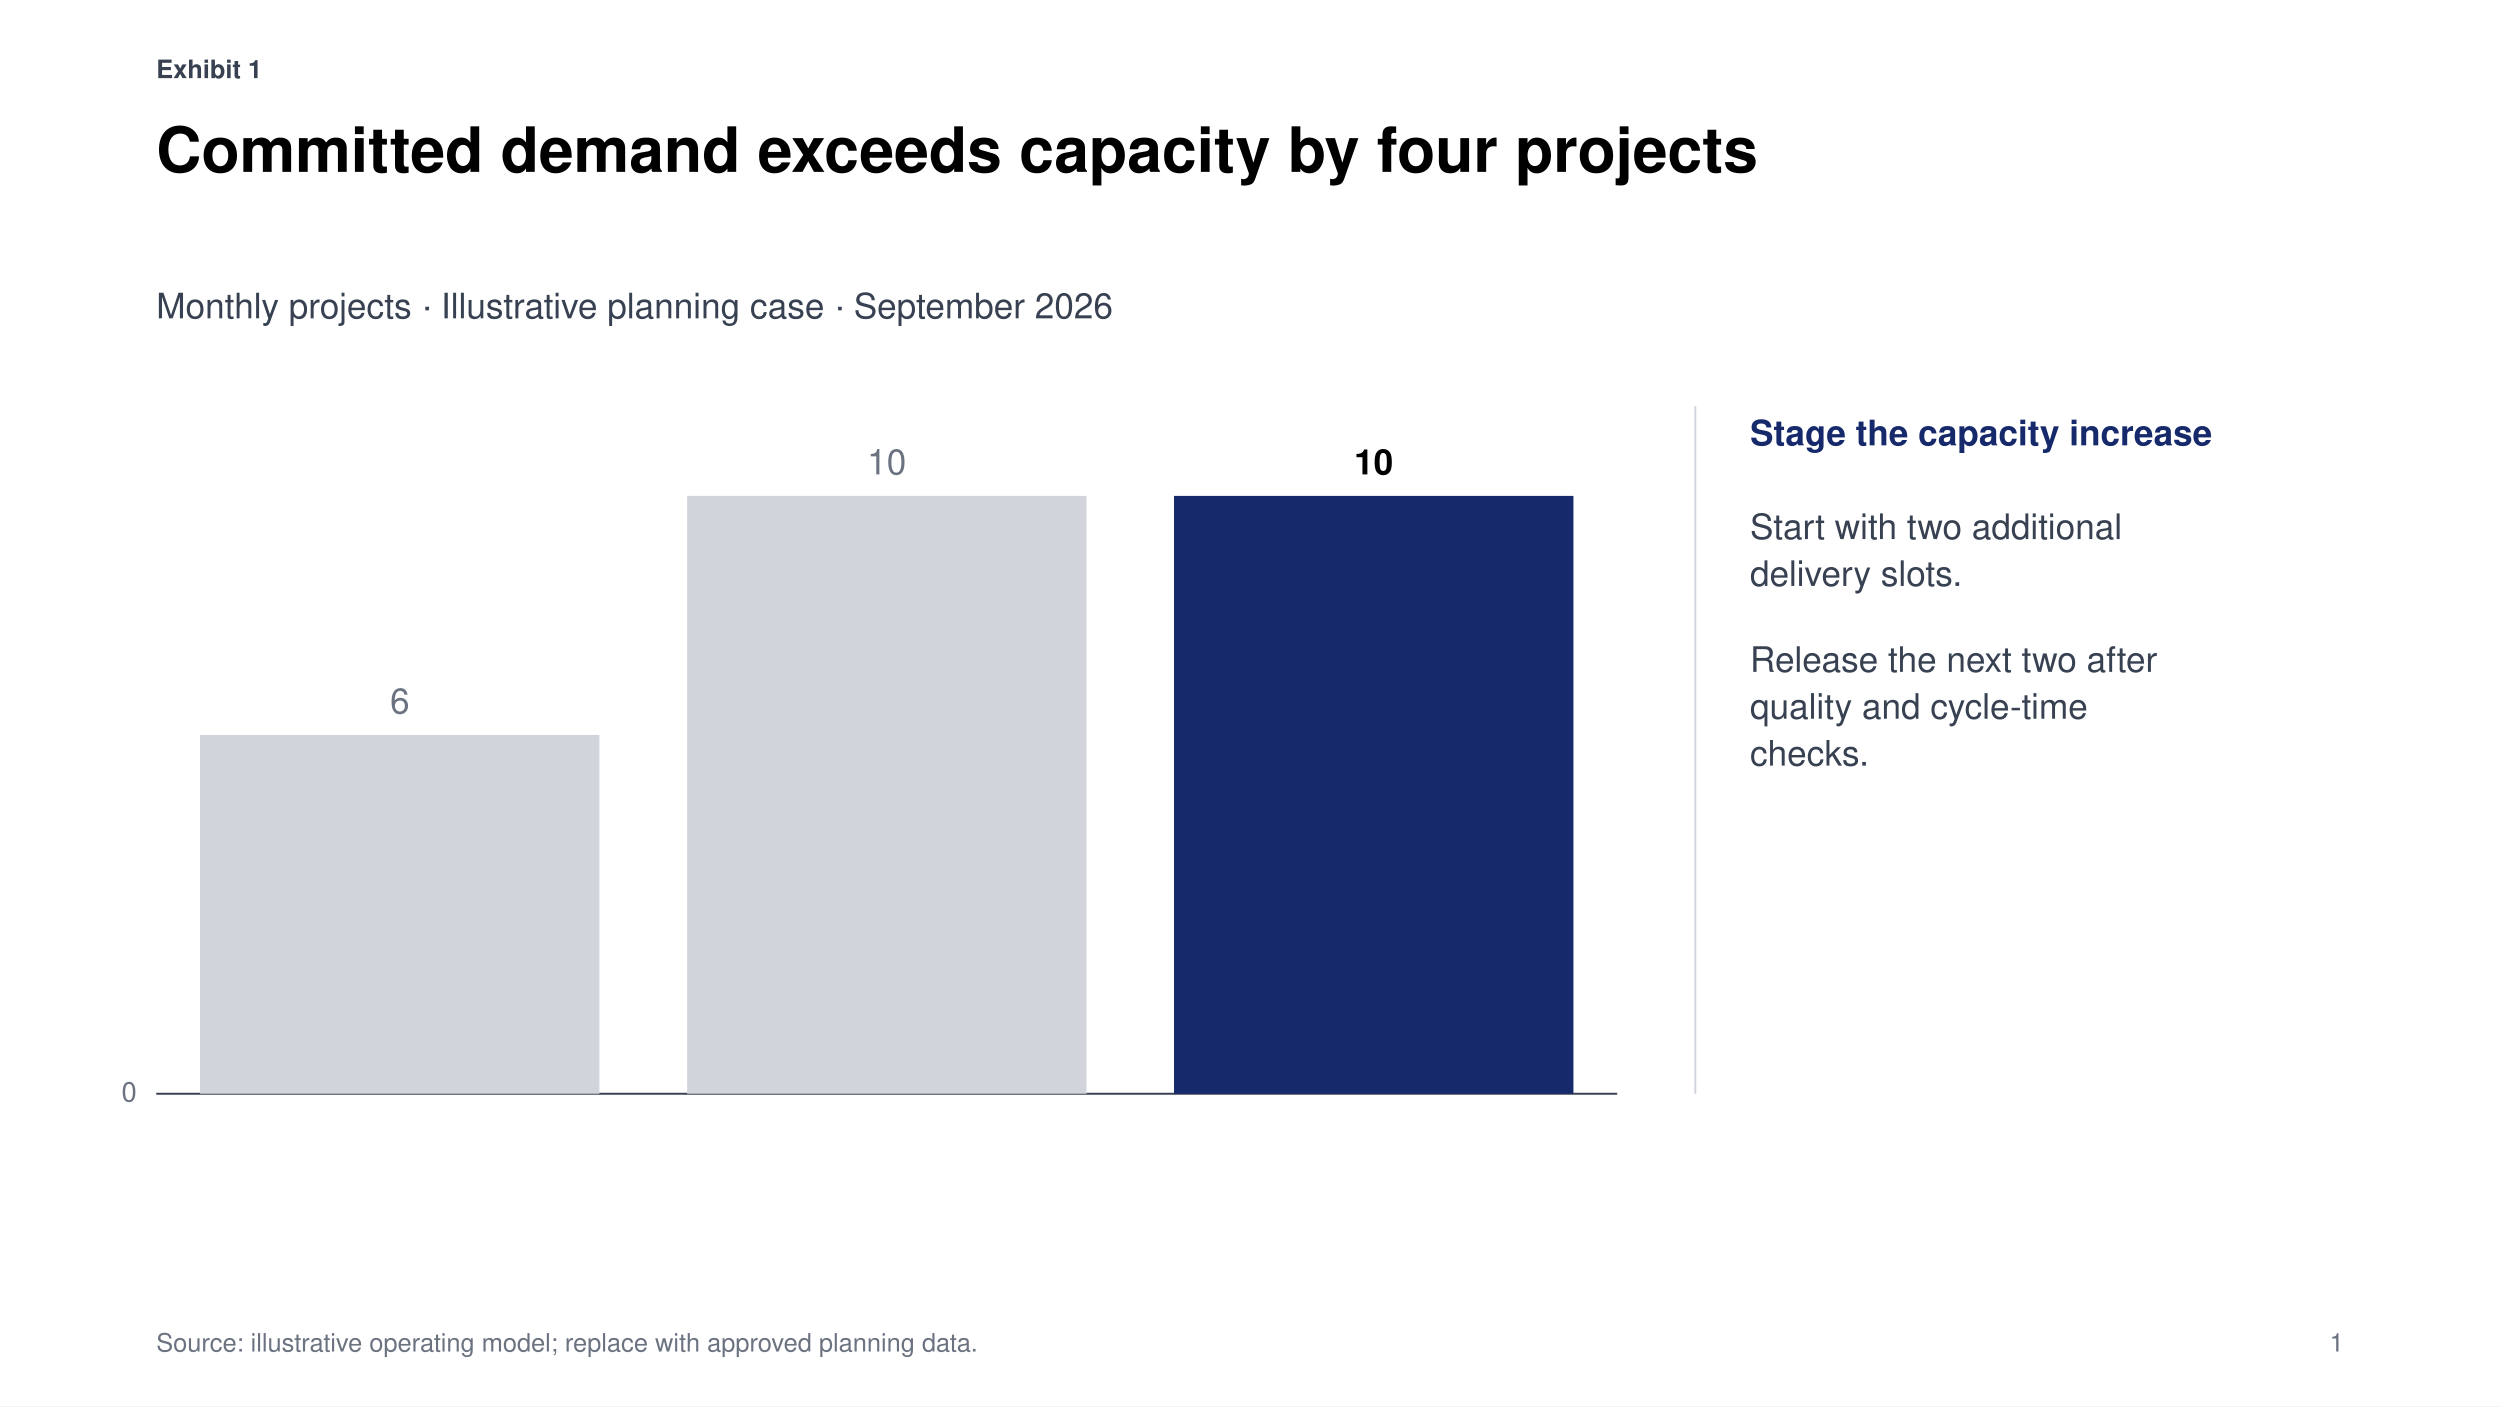
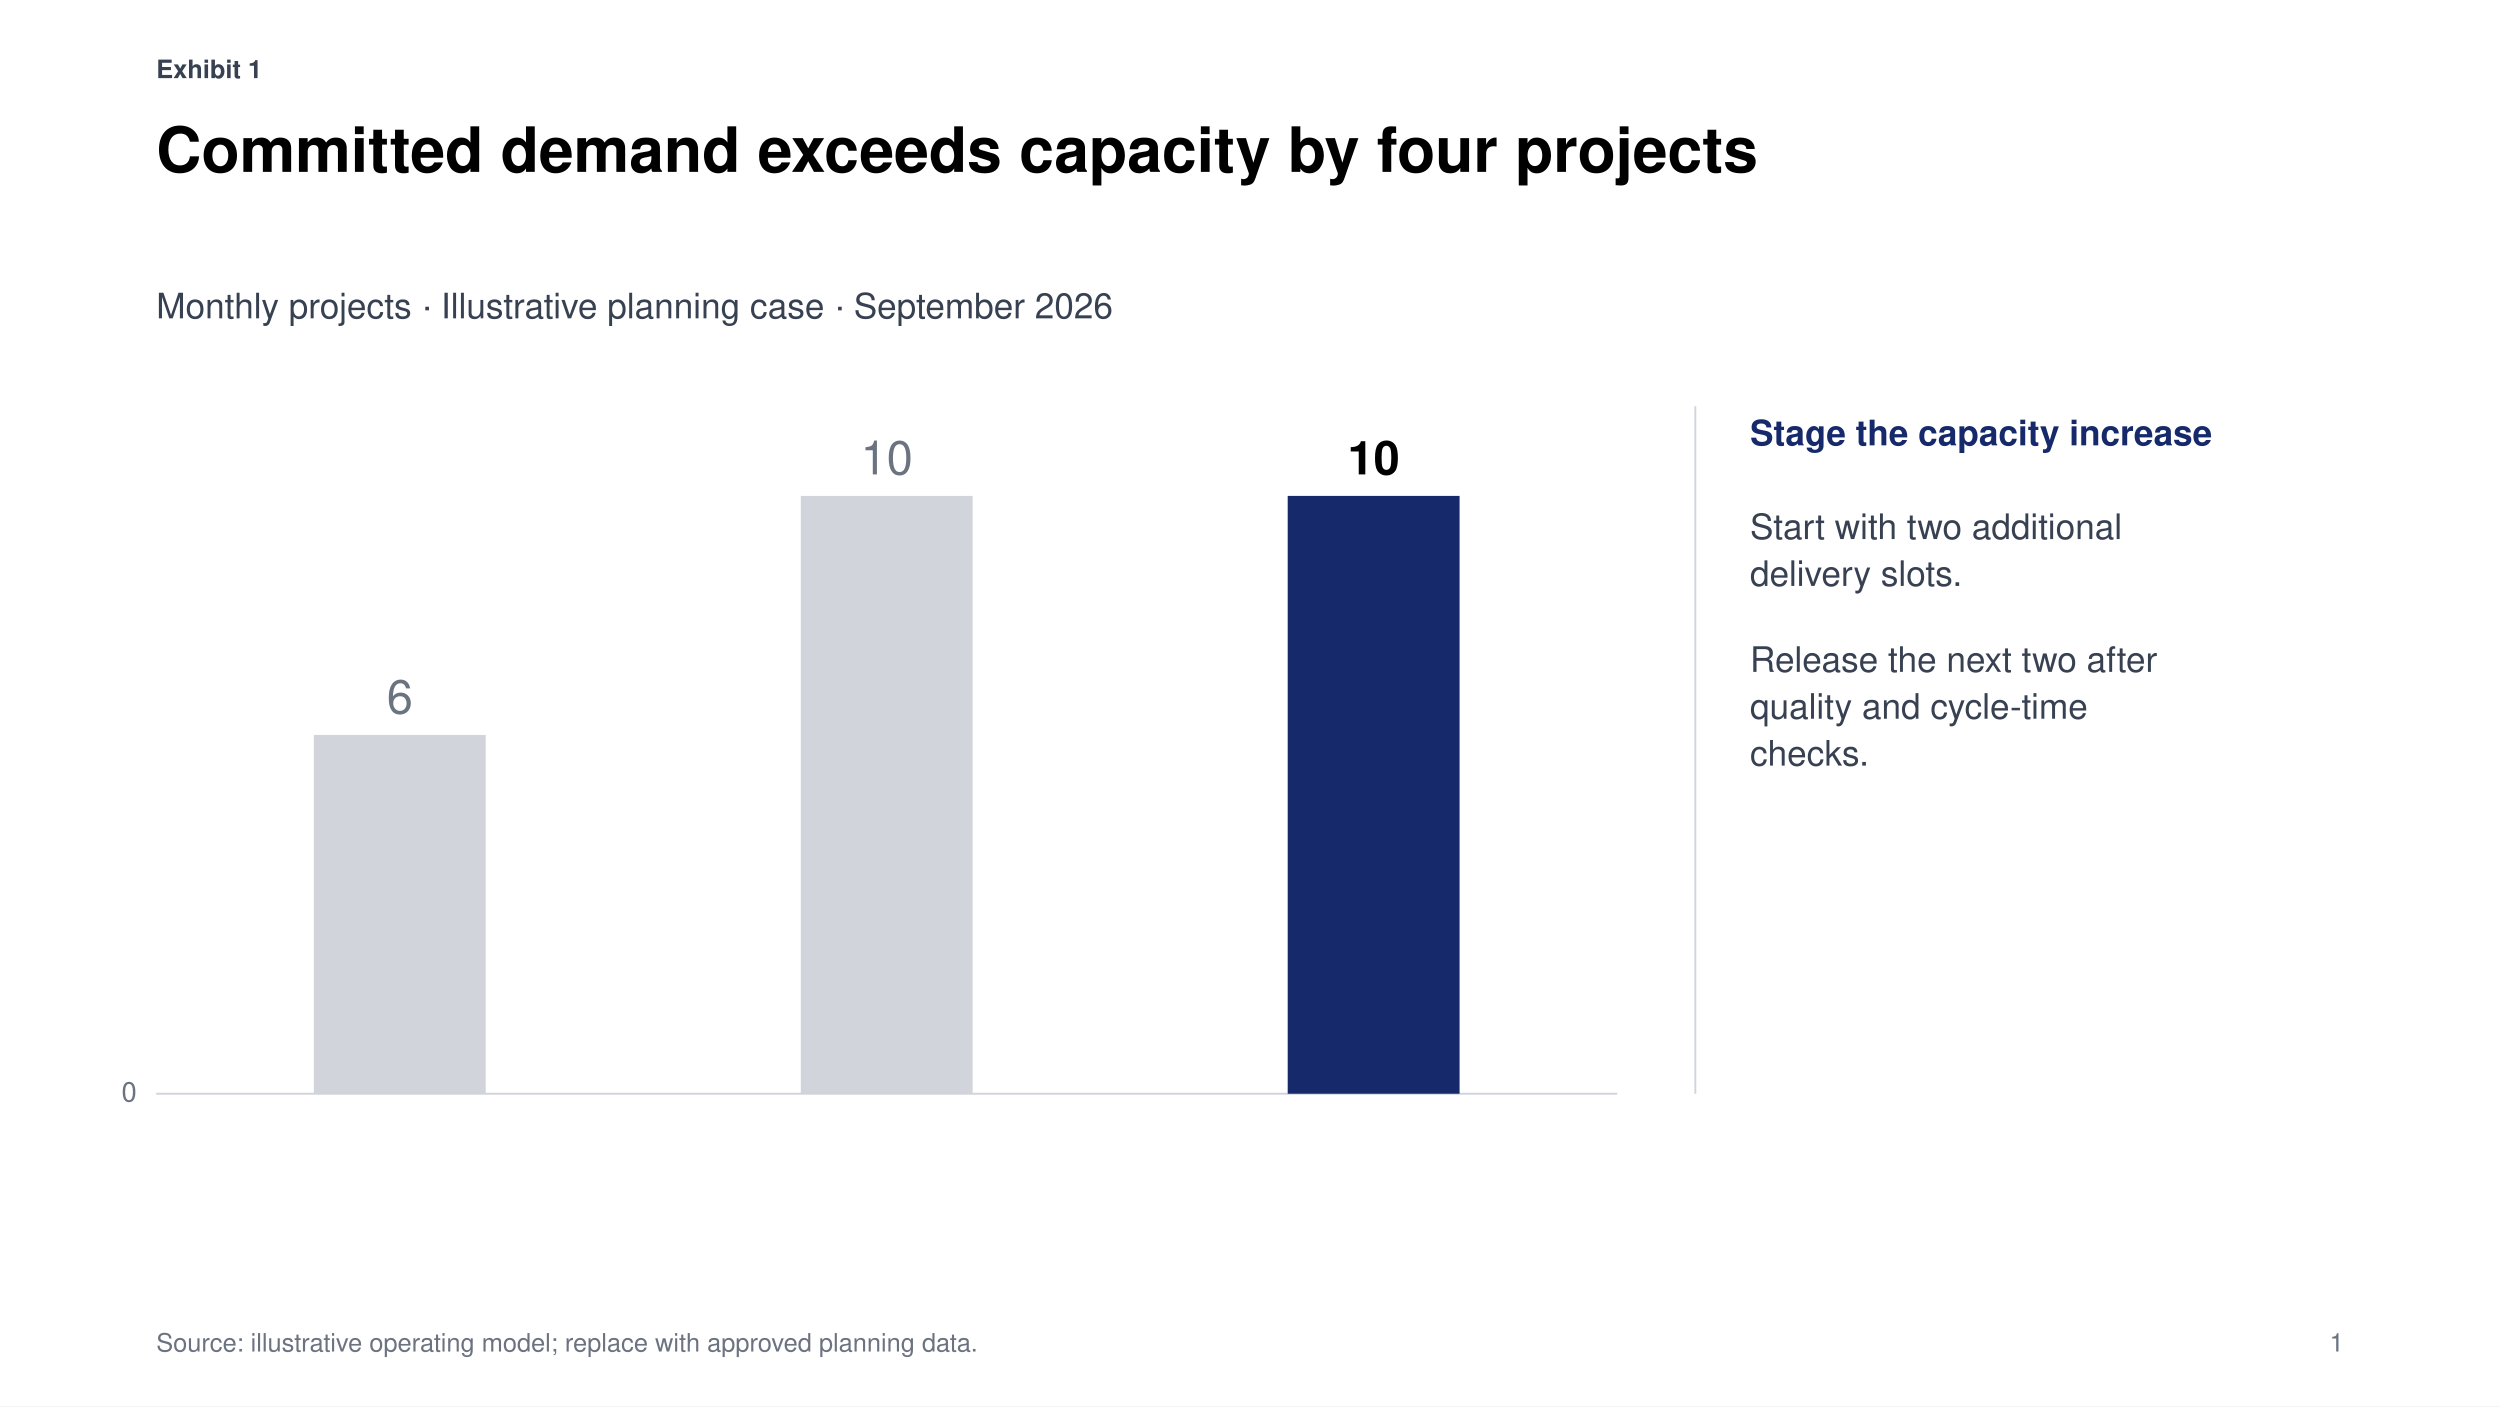
<svg xmlns="http://www.w3.org/2000/svg" viewBox="0 0 1280 720" width="1280" height="720" role="img" aria-label="Committed demand exceeds capacity by four projects">
  <rect width="1280" height="720" fill="#FFFFFF" />
  <text x="80.0" y="40.0" font-family="'Helvetica Neue', Helvetica, Arial, 'Hiragino Sans', 'Yu Gothic', 'Noto Sans JP', 'Meiryo', sans-serif" font-size="13" fill="#374151" font-weight="600" text-anchor="start">Exhibit 1</text>
  <text x="80.0" y="88.0" font-family="'Helvetica Neue', Helvetica, Arial, 'Hiragino Sans', 'Yu Gothic', 'Noto Sans JP', 'Meiryo', sans-serif" font-size="32" fill="#000000" font-weight="bold" text-anchor="start">Committed demand exceeds capacity by four projects</text>
  <text x="80.0" y="163.0" font-family="'Helvetica Neue', Helvetica, Arial, 'Hiragino Sans', 'Yu Gothic', 'Noto Sans JP', 'Meiryo', sans-serif" font-size="18" fill="#374151" font-weight="normal" text-anchor="start">Monthly projects · Illustrative planning case · September 2026</text>
-   <line x1="80.0" y1="560.0" x2="828.0" y2="560.0" stroke="#374151" />
+   <line x1="80.0" y1="560.0" x2="828.0" y2="560.0" stroke="#D1D5DB" />
  <text x="70.0" y="564.0" font-family="'Helvetica Neue', Helvetica, Arial, 'Hiragino Sans', 'Yu Gothic', 'Noto Sans JP', 'Meiryo', sans-serif" font-size="14" fill="#6B7280" font-weight="normal" text-anchor="end">0</text>
-   <rect x="102.4" y="376.3" width="204.5" height="183.7" fill="#D1D5DB" stroke="none" />
-   <text x="204.7" y="365.3" font-family="'Helvetica Neue', Helvetica, Arial, 'Hiragino Sans', 'Yu Gothic', 'Noto Sans JP', 'Meiryo', sans-serif" font-size="18" fill="#6B7280" font-weight="normal" text-anchor="middle">6</text>
-   <text x="204.7" y="578.0" font-family="'Helvetica Neue', Helvetica, Arial, 'Hiragino Sans', 'Yu Gothic', 'Noto Sans JP', 'Meiryo', sans-serif" font-size="18" fill="#374151" font-weight="normal" text-anchor="middle" />
-   <rect x="351.8" y="253.9" width="204.5" height="306.1" fill="#D1D5DB" stroke="none" />
-   <text x="454.0" y="242.9" font-family="'Helvetica Neue', Helvetica, Arial, 'Hiragino Sans', 'Yu Gothic', 'Noto Sans JP', 'Meiryo', sans-serif" font-size="18" fill="#6B7280" font-weight="normal" text-anchor="middle">10</text>
-   <text x="454.0" y="578.0" font-family="'Helvetica Neue', Helvetica, Arial, 'Hiragino Sans', 'Yu Gothic', 'Noto Sans JP', 'Meiryo', sans-serif" font-size="18" fill="#374151" font-weight="normal" text-anchor="middle" />
-   <rect x="601.1" y="253.9" width="204.5" height="306.1" fill="#15296B" stroke="none" />
-   <text x="703.3" y="242.9" font-family="'Helvetica Neue', Helvetica, Arial, 'Hiragino Sans', 'Yu Gothic', 'Noto Sans JP', 'Meiryo', sans-serif" font-size="18" fill="#000000" font-weight="bold" text-anchor="middle">10</text>
-   <text x="703.3" y="578.0" font-family="'Helvetica Neue', Helvetica, Arial, 'Hiragino Sans', 'Yu Gothic', 'Noto Sans JP', 'Meiryo', sans-serif" font-size="18" fill="#374151" font-weight="normal" text-anchor="middle" />
+   <rect x="160.7" y="376.3" width="88.0" height="183.7" fill="#D1D5DB" stroke="none" />
+   <text x="204.7" y="365.3" font-family="'Helvetica Neue', Helvetica, Arial, 'Hiragino Sans', 'Yu Gothic', 'Noto Sans JP', 'Meiryo', sans-serif" font-size="24" fill="#6B7280" font-weight="normal" text-anchor="middle">6</text>
+   <text x="204.7" y="578.0" font-family="'Helvetica Neue', Helvetica, Arial, 'Hiragino Sans', 'Yu Gothic', 'Noto Sans JP', 'Meiryo', sans-serif" font-size="24" fill="#374151" font-weight="normal" text-anchor="middle" />
+   <text x="204.7" y="606.8" font-family="'Helvetica Neue', Helvetica, Arial, 'Hiragino Sans', 'Yu Gothic', 'Noto Sans JP', 'Meiryo', sans-serif" font-size="24" fill="#374151" font-weight="normal" text-anchor="middle" />
+   <rect x="410.0" y="253.9" width="88.0" height="306.1" fill="#D1D5DB" stroke="none" />
+   <text x="454.0" y="242.9" font-family="'Helvetica Neue', Helvetica, Arial, 'Hiragino Sans', 'Yu Gothic', 'Noto Sans JP', 'Meiryo', sans-serif" font-size="24" fill="#6B7280" font-weight="normal" text-anchor="middle">10</text>
+   <text x="454.0" y="578.0" font-family="'Helvetica Neue', Helvetica, Arial, 'Hiragino Sans', 'Yu Gothic', 'Noto Sans JP', 'Meiryo', sans-serif" font-size="24" fill="#374151" font-weight="normal" text-anchor="middle" />
+   <text x="454.0" y="606.8" font-family="'Helvetica Neue', Helvetica, Arial, 'Hiragino Sans', 'Yu Gothic', 'Noto Sans JP', 'Meiryo', sans-serif" font-size="24" fill="#374151" font-weight="normal" text-anchor="middle" />
+   <rect x="659.3" y="253.9" width="88.0" height="306.1" fill="#15296B" stroke="none" />
+   <text x="703.3" y="242.9" font-family="'Helvetica Neue', Helvetica, Arial, 'Hiragino Sans', 'Yu Gothic', 'Noto Sans JP', 'Meiryo', sans-serif" font-size="24" fill="#000000" font-weight="bold" text-anchor="middle">10</text>
+   <text x="703.3" y="578.0" font-family="'Helvetica Neue', Helvetica, Arial, 'Hiragino Sans', 'Yu Gothic', 'Noto Sans JP', 'Meiryo', sans-serif" font-size="24" fill="#374151" font-weight="normal" text-anchor="middle" />
+   <text x="703.3" y="606.8" font-family="'Helvetica Neue', Helvetica, Arial, 'Hiragino Sans', 'Yu Gothic', 'Noto Sans JP', 'Meiryo', sans-serif" font-size="24" fill="#374151" font-weight="normal" text-anchor="middle" />
  <line x1="868.0" y1="208.0" x2="868.0" y2="560.0" stroke="#D1D5DB" />
  <text x="896.0" y="228.0" font-family="'Helvetica Neue', Helvetica, Arial, 'Hiragino Sans', 'Yu Gothic', 'Noto Sans JP', 'Meiryo', sans-serif" font-size="18" fill="#15296B" font-weight="bold" text-anchor="start">Stage the capacity increase</text>
  <text x="896.0" y="276.0" font-family="'Helvetica Neue', Helvetica, Arial, 'Hiragino Sans', 'Yu Gothic', 'Noto Sans JP', 'Meiryo', sans-serif" font-size="18" fill="#374151" font-weight="normal" text-anchor="start">Start with two additional</text>
  <text x="896.0" y="300.0" font-family="'Helvetica Neue', Helvetica, Arial, 'Hiragino Sans', 'Yu Gothic', 'Noto Sans JP', 'Meiryo', sans-serif" font-size="18" fill="#374151" font-weight="normal" text-anchor="start">delivery slots.</text>
  <text x="896.0" y="344.0" font-family="'Helvetica Neue', Helvetica, Arial, 'Hiragino Sans', 'Yu Gothic', 'Noto Sans JP', 'Meiryo', sans-serif" font-size="18" fill="#374151" font-weight="normal" text-anchor="start">Release the next two after</text>
  <text x="896.0" y="368.0" font-family="'Helvetica Neue', Helvetica, Arial, 'Hiragino Sans', 'Yu Gothic', 'Noto Sans JP', 'Meiryo', sans-serif" font-size="18" fill="#374151" font-weight="normal" text-anchor="start">quality and cycle-time</text>
  <text x="896.0" y="392.0" font-family="'Helvetica Neue', Helvetica, Arial, 'Hiragino Sans', 'Yu Gothic', 'Noto Sans JP', 'Meiryo', sans-serif" font-size="18" fill="#374151" font-weight="normal" text-anchor="start">checks.</text>
  <text x="80.0" y="674.0" font-family="'Helvetica Neue', Helvetica, Arial, 'Hiragino Sans', 'Yu Gothic', 'Noto Sans JP', 'Meiryo', sans-serif" font-size="13" fill="#6B7280" font-weight="normal" text-anchor="start" />
  <text x="80.0" y="692.0" font-family="'Helvetica Neue', Helvetica, Arial, 'Hiragino Sans', 'Yu Gothic', 'Noto Sans JP', 'Meiryo', sans-serif" font-size="13" fill="#6B7280" font-weight="normal" text-anchor="start">Source: illustrative operating model; replace with approved planning data.</text>
  <text x="1200.0" y="692.0" font-family="'Helvetica Neue', Helvetica, Arial, 'Hiragino Sans', 'Yu Gothic', 'Noto Sans JP', 'Meiryo', sans-serif" font-size="13" fill="#6B7280" font-weight="normal" text-anchor="end">1</text>
</svg>
